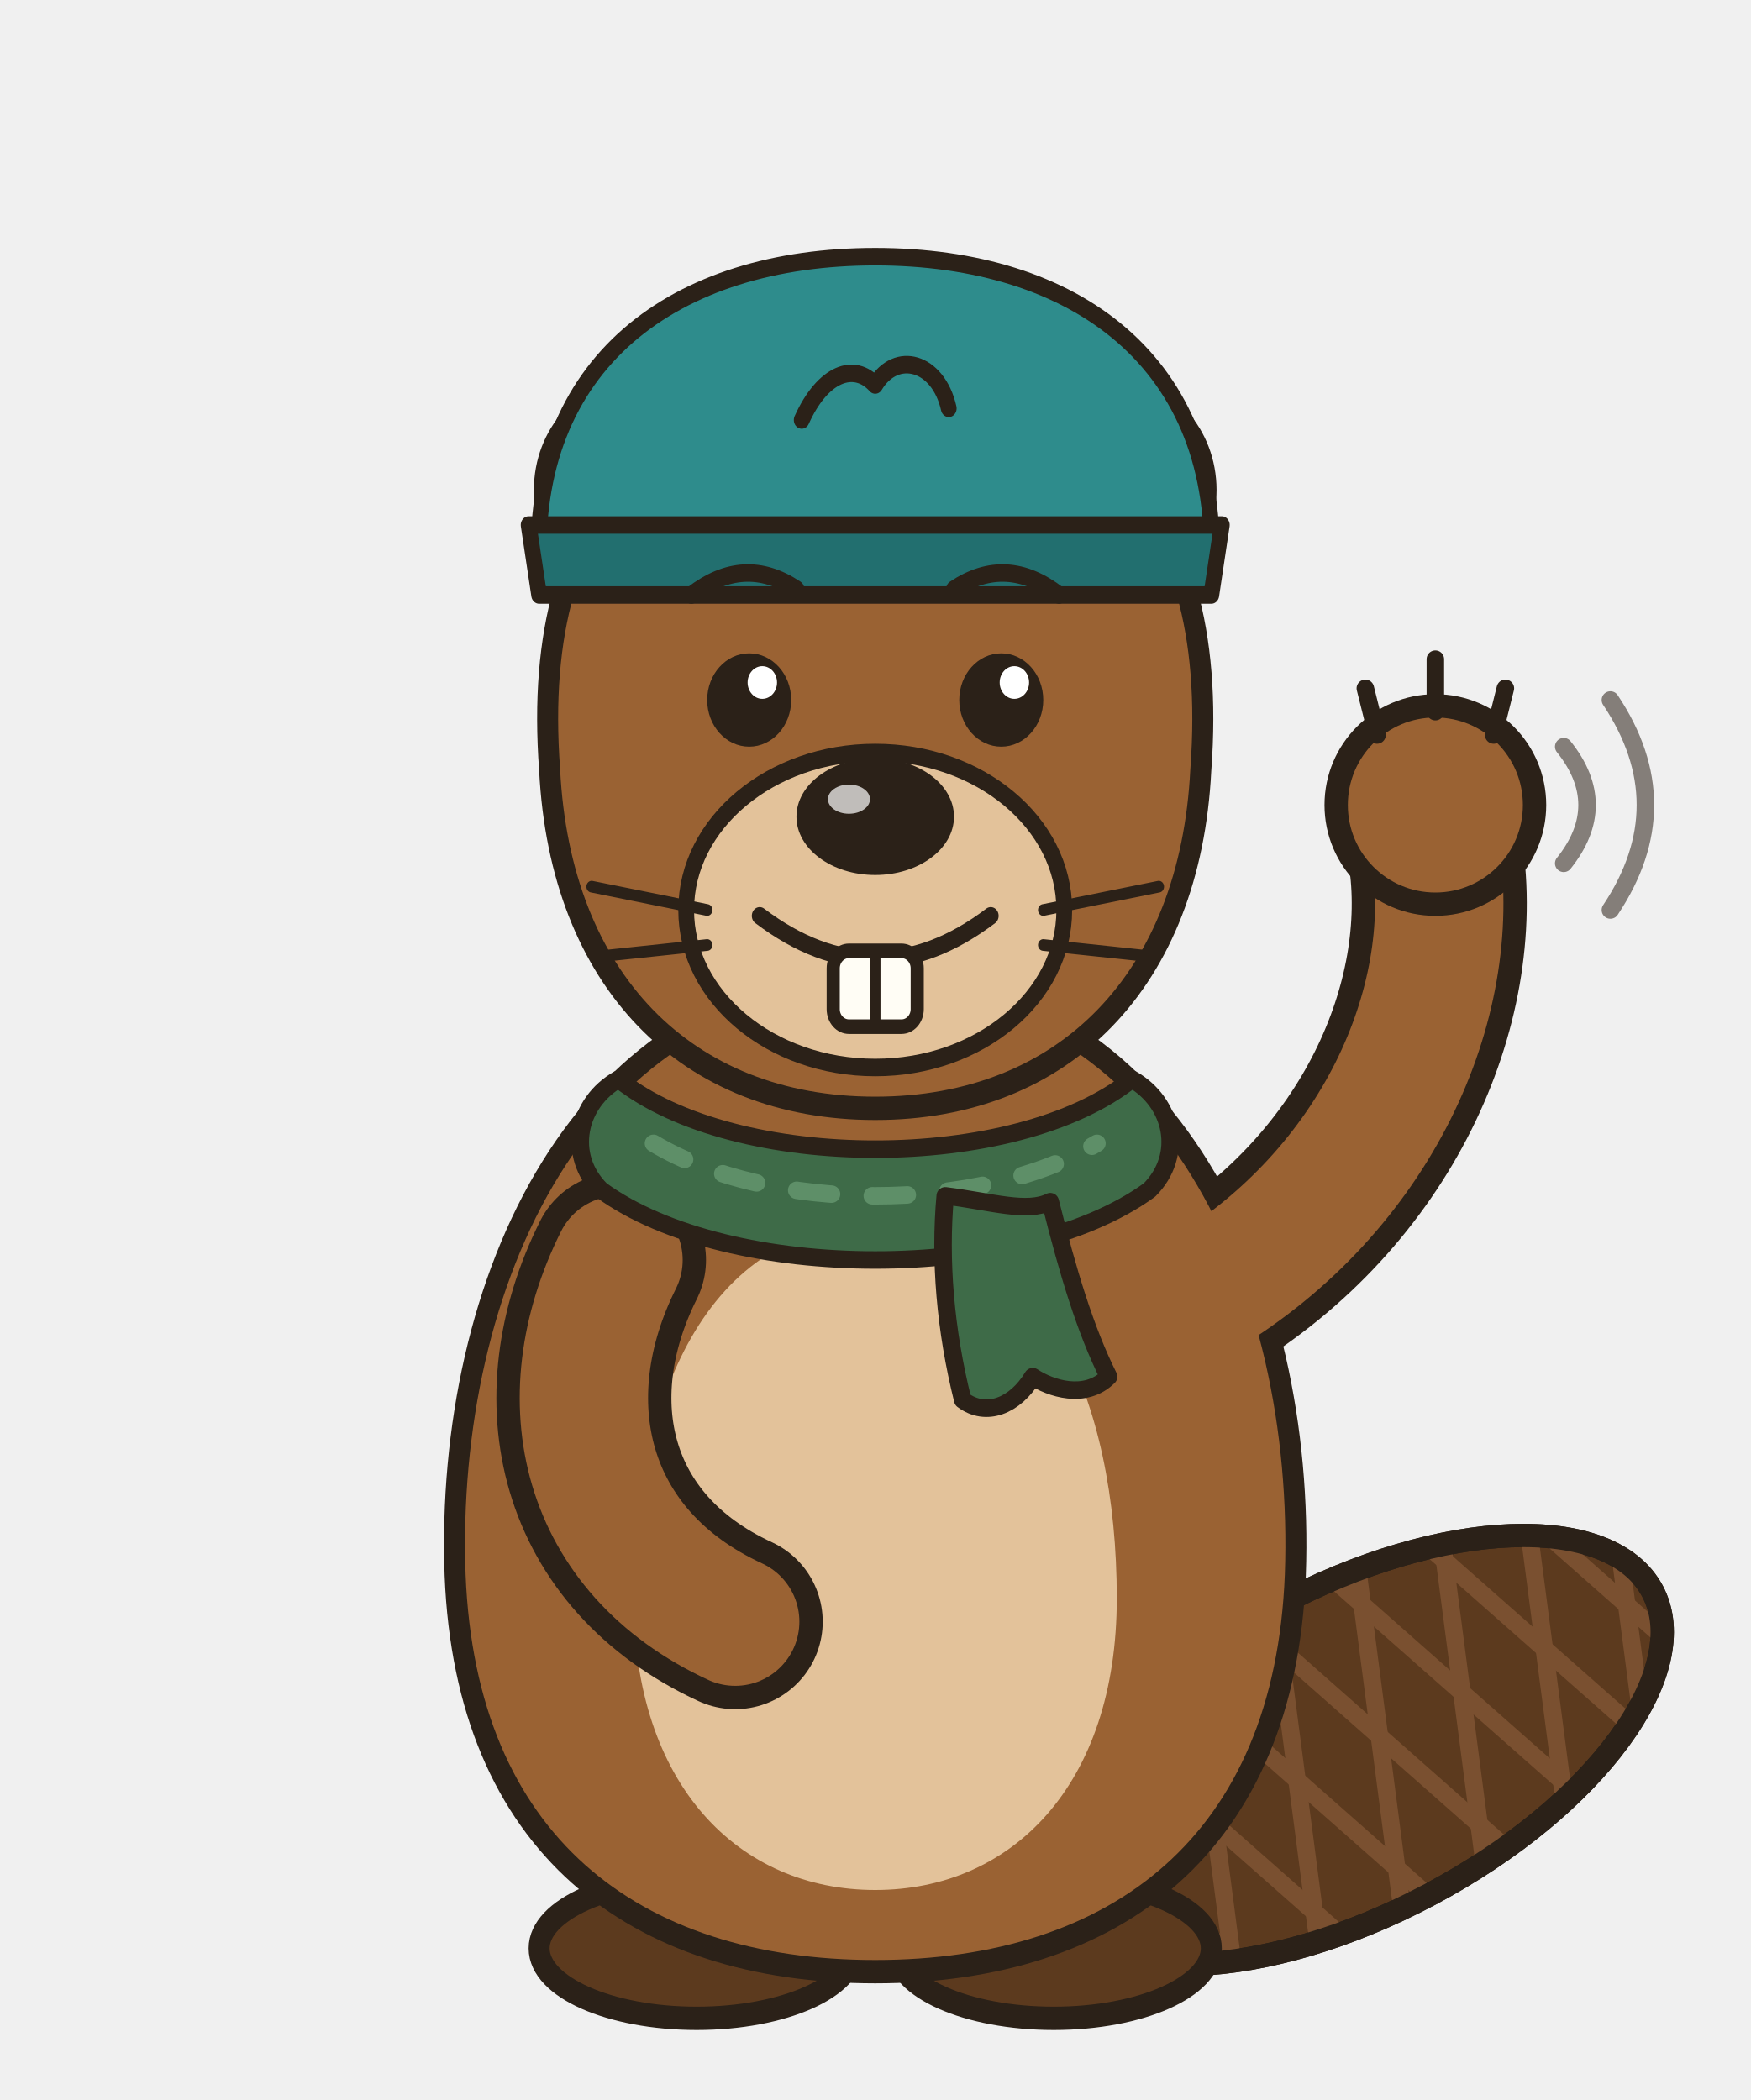
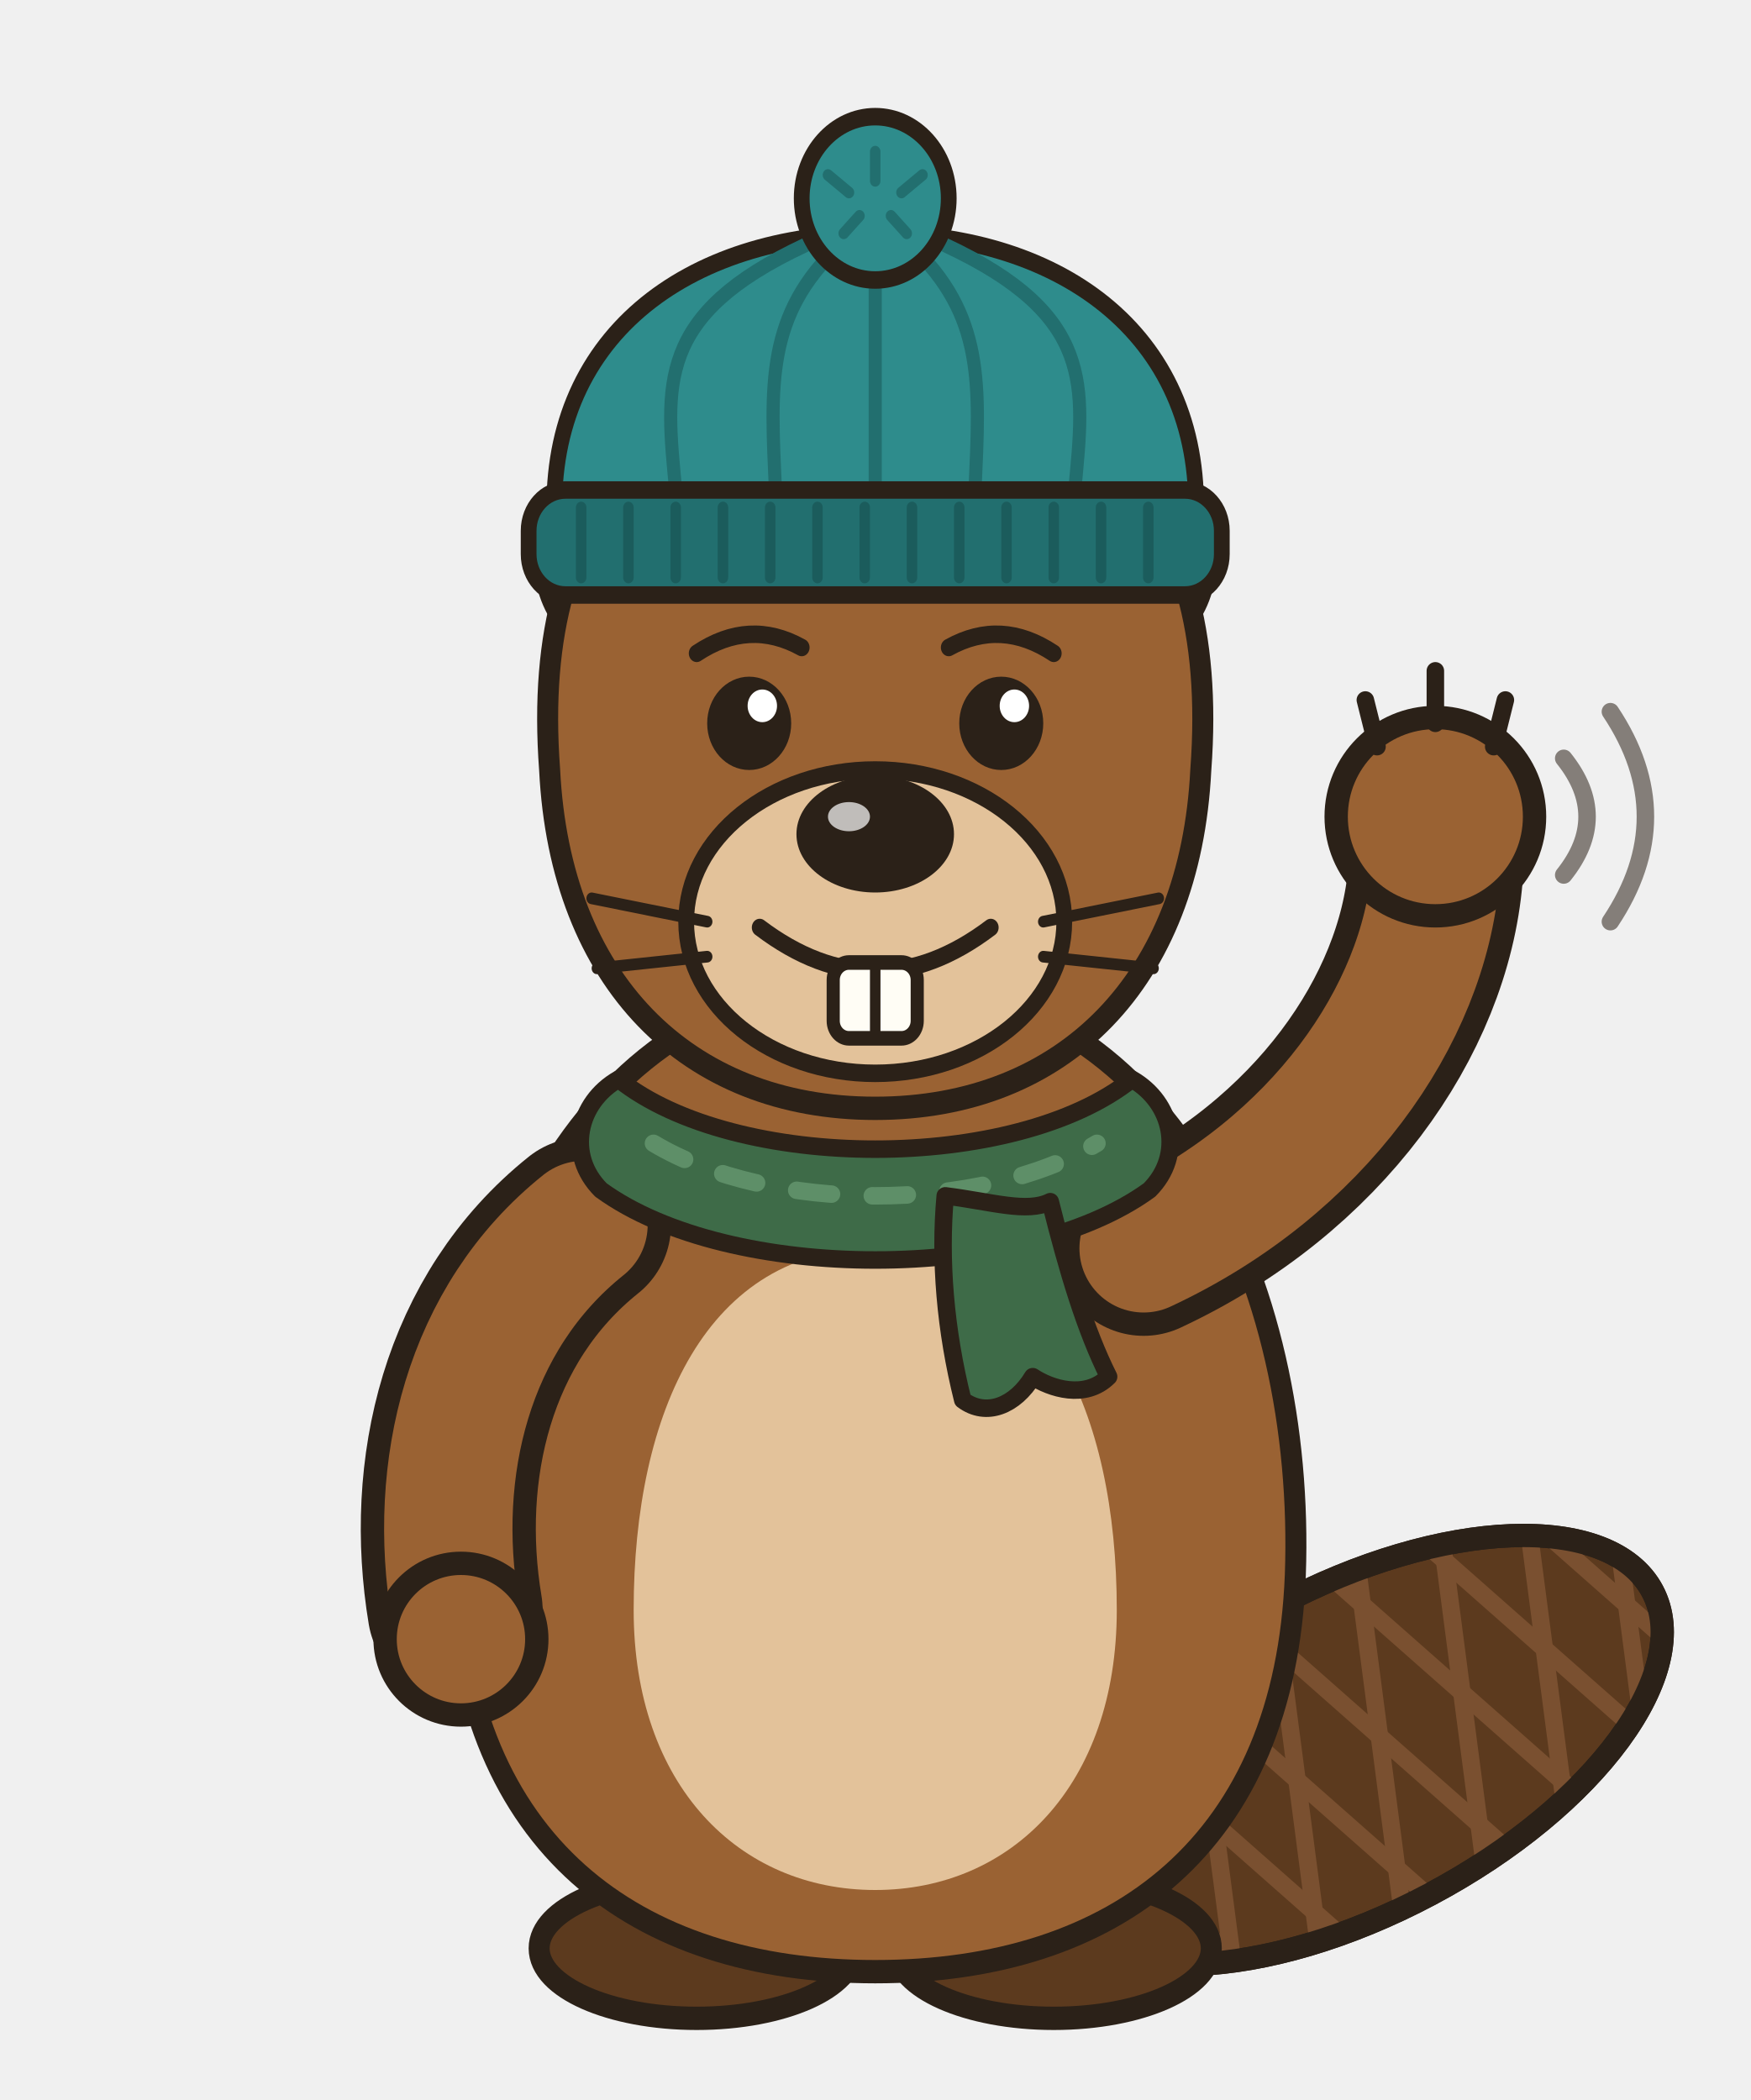
<svg xmlns="http://www.w3.org/2000/svg" viewBox="0 0 300 360" role="img" aria-label="Biber winkt">
  <g transform="translate(232 300) rotate(-28)">
-     <clipPath id="tailclip232300">
+     <clipPath id="tcw">
      <ellipse cx="0" cy="0" rx="58" ry="28" />
    </clipPath>
-     <ellipse cx="0" cy="0" rx="58" ry="28" fill="#5C3A1E" stroke="#2B2118" stroke-width="4" stroke-linejoin="round" stroke-linecap="round" />
-     <g clip-path="url(#tailclip232300)" stroke="#7A5030" stroke-width="3">
+     <ellipse cx="0" cy="0" rx="58" ry="28" fill="#5C3A1E" stroke="#2B2118" stroke-linejoin="round" stroke-linecap="round" stroke-width="4" />
+     <g clip-path="url(#tcw)" stroke="#7A5030" stroke-width="3">
      <line x1="-90" y1="-40" x2="-60" y2="40" />
+       <line x1="-90" y1="40" x2="-60" y2="-40" />
      <line x1="-74" y1="-40" x2="-44" y2="40" />
+       <line x1="-74" y1="40" x2="-44" y2="-40" />
      <line x1="-58" y1="-40" x2="-28" y2="40" />
+       <line x1="-58" y1="40" x2="-28" y2="-40" />
      <line x1="-42" y1="-40" x2="-12" y2="40" />
+       <line x1="-42" y1="40" x2="-12" y2="-40" />
      <line x1="-26" y1="-40" x2="4" y2="40" />
+       <line x1="-26" y1="40" x2="4" y2="-40" />
      <line x1="-10" y1="-40" x2="20" y2="40" />
+       <line x1="-10" y1="40" x2="20" y2="-40" />
      <line x1="6" y1="-40" x2="36" y2="40" />
+       <line x1="6" y1="40" x2="36" y2="-40" />
      <line x1="22" y1="-40" x2="52" y2="40" />
+       <line x1="22" y1="40" x2="52" y2="-40" />
      <line x1="38" y1="-40" x2="68" y2="40" />
+       <line x1="38" y1="40" x2="68" y2="-40" />
      <line x1="54" y1="-40" x2="84" y2="40" />
-       <line x1="-90" y1="40" x2="-60" y2="-40" />
-       <line x1="-74" y1="40" x2="-44" y2="-40" />
-       <line x1="-58" y1="40" x2="-28" y2="-40" />
-       <line x1="-42" y1="40" x2="-12" y2="-40" />
-       <line x1="-26" y1="40" x2="4" y2="-40" />
-       <line x1="-10" y1="40" x2="20" y2="-40" />
-       <line x1="6" y1="40" x2="36" y2="-40" />
-       <line x1="22" y1="40" x2="52" y2="-40" />
-       <line x1="38" y1="40" x2="68" y2="-40" />
      <line x1="54" y1="40" x2="84" y2="-40" />
    </g>
-     <ellipse cx="0" cy="0" rx="58" ry="28" fill="none" stroke="#2B2118" stroke-width="4" stroke-linejoin="round" stroke-linecap="round" />
+     <ellipse cx="0" cy="0" rx="58" ry="28" fill="none" stroke="#2B2118" stroke-linejoin="round" stroke-linecap="round" stroke-width="4" />
  </g>
-   <path d="M206 222 C236 204 250 172 246 146" fill="none" stroke="#2B2118" stroke-width="30" stroke-linecap="round" />
  <g transform="translate(150 0) scale(0.9 1) translate(-150 0)">
-     <ellipse cx="116" cy="334" rx="30" ry="12" fill="#5C3A1E" stroke="#2B2118" stroke-width="4" stroke-linejoin="round" stroke-linecap="round" />
-     <ellipse cx="184" cy="334" rx="30" ry="12" fill="#5C3A1E" stroke="#2B2118" stroke-width="4" stroke-linejoin="round" stroke-linecap="round" />
-     <path d="M150 168 C206 168 232 220 230 270 C228 316 196 338 150 338 C104 338 72 316 70 270 C68 220 94 168 150 168 Z" fill="#9A6233" stroke="#2B2118" stroke-width="4" stroke-linejoin="round" stroke-linecap="round" />
-     <path d="M150 210 C182 210 196 240 196 274 C196 306 176 324 150 324 C124 324 104 306 104 274 C104 240 118 210 150 210 Z" fill="#E3C29A" />
+     <ellipse cx="116" cy="334" rx="30" ry="12" fill="#5C3A1E" stroke="#2B2118" stroke-linejoin="round" stroke-linecap="round" stroke-width="4" />
+     <ellipse cx="184" cy="334" rx="30" ry="12" fill="#5C3A1E" stroke="#2B2118" stroke-linejoin="round" stroke-linecap="round" stroke-width="4" />
+     <path d="M150 168 C206 168 232 220 230 270 C228 316 196 338 150 338 C104 338 72 316 70 270 C68 220 94 168 150 168 Z" fill="#9A6233" stroke="#2B2118" stroke-linejoin="round" stroke-linecap="round" stroke-width="4" />
+     <path d="M150 214 C182 214 196 242 196 276 C196 306 176 324 150 324 C124 324 104 306 104 276 C104 242 118 214 150 214 Z" fill="#E3C29A" />
  </g>
-   <path d="M206 222 C236 204 250 172 246 146" fill="none" stroke="#9A6233" stroke-width="22" stroke-linecap="round" />
-   <path d="M106 216 C94 240 100 266 126 278" fill="none" stroke="#2B2118" stroke-width="30" stroke-linecap="round" />
-   <path d="M106 216 C94 240 100 266 126 278" fill="none" stroke="#9A6233" stroke-width="22" stroke-linecap="round" />
-   <circle cx="246" cy="138" r="17" fill="#9A6233" stroke="#2B2118" stroke-width="4" stroke-linejoin="round" stroke-linecap="round" />
-   <path d="M236 126 L234 118 M246 122 L246 113 M256 126 L258 118" stroke="#2B2118" stroke-width="3" stroke-linejoin="round" stroke-linecap="round" />
-   <path d="M268 128 Q276 138 268 148 M276 120 Q288 138 276 156" fill="none" stroke="#2B2118" stroke-width="3" stroke-linecap="round" opacity=".55" />
-   <path d="M106 185 C126 201 174 201 194 185 C201 189 203 198 197 204 C175 220 125 220 103 204 C97 198 99 189 106 185 Z" fill="#3E6B48" stroke="#2B2118" stroke-width="3" stroke-linejoin="round" stroke-linecap="round" />
+   <path d="M100 210 C80 226 74 252 78 276" fill="none" stroke="#2B2118" stroke-width="30" stroke-linecap="round" />
+   <path d="M100 210 C80 226 74 252 78 276" fill="none" stroke="#9A6233" stroke-width="22" stroke-linecap="round" />
+   <circle cx="79" cy="281" r="13" fill="#9A6233" stroke="#2B2118" stroke-linejoin="round" stroke-linecap="round" stroke-width="4" />
+   <path d="M196 214 C226 200 244 174 246 150" fill="none" stroke="#2B2118" stroke-width="30" stroke-linecap="round" />
+   <path d="M196 214 C226 200 244 174 246 150" fill="none" stroke="#9A6233" stroke-width="22" stroke-linecap="round" />
+   <circle cx="246" cy="140" r="17" fill="#9A6233" stroke="#2B2118" stroke-linejoin="round" stroke-linecap="round" stroke-width="4" />
+   <path d="M236 128 L234 120 M246 124 L246 115 M256 128 L258 120" stroke="#2B2118" stroke-linejoin="round" stroke-linecap="round" stroke-width="3" />
+   <path d="M268 130 Q276 140 268 150 M276 122 Q288 140 276 158" fill="none" stroke="#2B2118" stroke-width="3" stroke-linecap="round" opacity=".55" />
+   <path d="M106 185 C126 201 174 201 194 185 C201 189 203 198 197 204 C175 220 125 220 103 204 C97 198 99 189 106 185 Z" fill="#3E6B48" stroke="#2B2118" stroke-linejoin="round" stroke-linecap="round" stroke-width="3" />
  <path d="M112 196 C132 208 168 208 188 196" fill="none" stroke="#5E8F68" stroke-width="3" stroke-dasharray="6 7" stroke-linecap="round" />
-   <path d="M162 205 C170 206 176 208 180 206 C183 218 186 228 190 236 C186 240 180 238 177 236 C174 241 169 243 165 240 C162 228 161 216 162 205 Z" fill="#3E6B48" stroke="#2B2118" stroke-width="3" stroke-linejoin="round" stroke-linecap="round" />
-   <g transform="translate(0 0) scale(1.0) translate(150 0) scale(0.9 1) translate(-150 0)">
-     <circle cx="104" cy="84" r="17" fill="#9A6233" stroke="#2B2118" stroke-width="4" stroke-linejoin="round" stroke-linecap="round" />
-     <circle cx="196" cy="84" r="17" fill="#9A6233" stroke="#2B2118" stroke-width="4" stroke-linejoin="round" stroke-linecap="round" />
-     <circle cx="104" cy="86" r="8" fill="#E3C29A" />
-     <circle cx="196" cy="86" r="8" fill="#E3C29A" />
-     <path d="M88 132 C84 84 112 66 150 66 C188 66 216 84 212 132 C210 168 186 190 150 190 C114 190 90 168 88 132 Z" fill="#9A6233" stroke="#2B2118" stroke-width="4" stroke-linejoin="round" stroke-linecap="round" />
-     <path d="M86 98 C84 62 112 44 150 44 C188 44 216 62 214 98 Z" fill="#2E8C8C" stroke="#2B2118" stroke-width="3" stroke-linejoin="round" stroke-linecap="round" />
-     <path d="M84 90 L216 90 L214 102 L86 102 Z" fill="#226F6F" stroke="#2B2118" stroke-width="3" stroke-linejoin="round" stroke-linecap="round" />
-     <path d="M136 72 C140 64 146 62 150 66 C154 60 162 62 164 70" fill="none" stroke="#2B2118" stroke-width="3" stroke-linejoin="round" stroke-linecap="round" />
-     <ellipse cx="150" cy="156" rx="36" ry="27" fill="#E3C29A" stroke="#2B2118" stroke-width="3" stroke-linejoin="round" stroke-linecap="round" />
-     <circle cx="126" cy="120" r="8" fill="#2B2118" />
-     <circle cx="174" cy="120" r="8" fill="#2B2118" />
-     <circle cx="128.5" cy="117" r="2.8" fill="#fff" />
-     <circle cx="176.5" cy="117" r="2.8" fill="#fff" />
-     <path d="M115 102 Q125 95 135 101" fill="none" stroke="#2B2118" stroke-width="3" stroke-linejoin="round" stroke-linecap="round" />
-     <path d="M165 101 Q175 95 185 102" fill="none" stroke="#2B2118" stroke-width="3" stroke-linejoin="round" stroke-linecap="round" />
-     <ellipse cx="150" cy="140" rx="15" ry="10" fill="#2B2118" />
-     <ellipse cx="145" cy="137" rx="4" ry="2.5" fill="#fff" opacity=".7" />
-     <path d="M128 157 Q150 172 172 157" fill="none" stroke="#2B2118" stroke-width="3" stroke-linejoin="round" stroke-linecap="round" />
-     <rect x="142" y="163" width="16" height="13" rx="3" fill="#FFFDF5" stroke="#2B2118" stroke-width="2.5" stroke-linejoin="round" stroke-linecap="round" />
-     <line x1="150" y1="164" x2="150" y2="175" stroke="#2B2118" stroke-width="2" />
+   <path d="M162 205 C170 206 176 208 180 206 C183 218 186 228 190 236 C186 240 180 238 177 236 C174 241 169 243 165 240 C162 228 161 216 162 205 Z" fill="#3E6B48" stroke="#2B2118" stroke-linejoin="round" stroke-linecap="round" stroke-width="3" />
+   <g transform="translate(150 0) scale(0.9 1) translate(-150 0)">
+     <circle cx="103" cy="96" r="16" fill="#9A6233" stroke="#2B2118" stroke-linejoin="round" stroke-linecap="round" stroke-width="4" />
+     <circle cx="197" cy="96" r="16" fill="#9A6233" stroke="#2B2118" stroke-linejoin="round" stroke-linecap="round" stroke-width="4" />
+     <circle cx="103" cy="98" r="7" fill="#E3C29A" />
+     <circle cx="197" cy="98" r="7" fill="#E3C29A" />
+     <path d="M88 132 C84 84 112 66 150 66 C188 66 216 84 212 132 C210 168 186 190 150 190 C114 190 90 168 88 132 Z" fill="#9A6233" stroke="#2B2118" stroke-linejoin="round" stroke-linecap="round" stroke-width="4" />
+     <path d="M89 90 C87 58 114 40 150 40 C186 40 213 58 211 90 Z" fill="#2E8C8C" stroke="#2B2118" stroke-linejoin="round" stroke-linecap="round" stroke-width="3" />
+     <g fill="none" stroke="#226F6F" stroke-width="2.5" stroke-linecap="round">
+       <path d="M112 84 C110.1 66 108.2 54 136.7 42" />
+       <path d="M131 84 C130.1 66 129.1 54 143.3 42" />
+       <path d="M150 84 C150.0 66 150.0 54 150.0 42" />
+       <path d="M169 84 C169.9 66 170.9 54 156.7 42" />
+       <path d="M188 84 C189.9 66 191.8 54 163.3 42" />
+     </g>
+     <circle cx="150" cy="34" r="14" fill="#2E8C8C" stroke="#2B2118" stroke-linejoin="round" stroke-linecap="round" stroke-width="3" />
+     <path d="M141 30 l4 3 M150 26 v5 M159 30 l-4 3 M144 40 l3 -3 M156 40 l-3 -3" stroke="#226F6F" stroke-width="2" stroke-linecap="round" />
+     <rect x="84" y="84" width="132" height="18" rx="7" fill="#226F6F" stroke="#2B2118" stroke-linejoin="round" stroke-linecap="round" stroke-width="3" />
+     <g stroke="#1B5C5C" stroke-width="2" stroke-linecap="round">
+       <line x1="94" y1="87" x2="94" y2="99" />
+       <line x1="103" y1="87" x2="103" y2="99" />
+       <line x1="112" y1="87" x2="112" y2="99" />
+       <line x1="121" y1="87" x2="121" y2="99" />
+       <line x1="130" y1="87" x2="130" y2="99" />
+       <line x1="139" y1="87" x2="139" y2="99" />
+       <line x1="148" y1="87" x2="148" y2="99" />
+       <line x1="157" y1="87" x2="157" y2="99" />
+       <line x1="166" y1="87" x2="166" y2="99" />
+       <line x1="175" y1="87" x2="175" y2="99" />
+       <line x1="184" y1="87" x2="184" y2="99" />
+       <line x1="193" y1="87" x2="193" y2="99" />
+       <line x1="202" y1="87" x2="202" y2="99" />
+     </g>
+     <ellipse cx="150" cy="158" rx="36" ry="26" fill="#E3C29A" stroke="#2B2118" stroke-linejoin="round" stroke-linecap="round" stroke-width="3" />
+     <circle cx="126" cy="124" r="8" fill="#2B2118" />
+     <circle cx="174" cy="124" r="8" fill="#2B2118" />
+     <circle cx="128.5" cy="121" r="2.8" fill="#fff" />
+     <circle cx="176.5" cy="121" r="2.8" fill="#fff" />
+     <path d="M116 112 Q126 106 136 111" fill="none" stroke="#2B2118" stroke-linejoin="round" stroke-linecap="round" stroke-width="3" />
+     <path d="M164 111 Q174 106 184 112" fill="none" stroke="#2B2118" stroke-linejoin="round" stroke-linecap="round" stroke-width="3" />
+     <ellipse cx="150" cy="143" rx="15" ry="10" fill="#2B2118" />
+     <ellipse cx="145" cy="140" rx="4" ry="2.5" fill="#fff" opacity=".7" />
+     <path d="M128 159 Q150 174 172 159" fill="none" stroke="#2B2118" stroke-linejoin="round" stroke-linecap="round" stroke-width="3" />
+     <rect x="142" y="165" width="16" height="13" rx="3" fill="#FFFDF5" stroke="#2B2118" stroke-linejoin="round" stroke-linecap="round" stroke-width="2.5" />
+     <line x1="150" y1="166" x2="150" y2="177" stroke="#2B2118" stroke-width="2" />
    <g stroke="#2B2118" stroke-width="2" stroke-linecap="round">
-       <line x1="118" y1="156" x2="96" y2="152" />
-       <line x1="118" y1="162" x2="97" y2="164" />
-       <line x1="182" y1="156" x2="204" y2="152" />
-       <line x1="182" y1="162" x2="203" y2="164" />
+       <line x1="118" y1="158" x2="96" y2="154" />
+       <line x1="118" y1="164" x2="97" y2="166" />
+       <line x1="182" y1="158" x2="204" y2="154" />
+       <line x1="182" y1="164" x2="203" y2="166" />
    </g>
  </g>
</svg>
